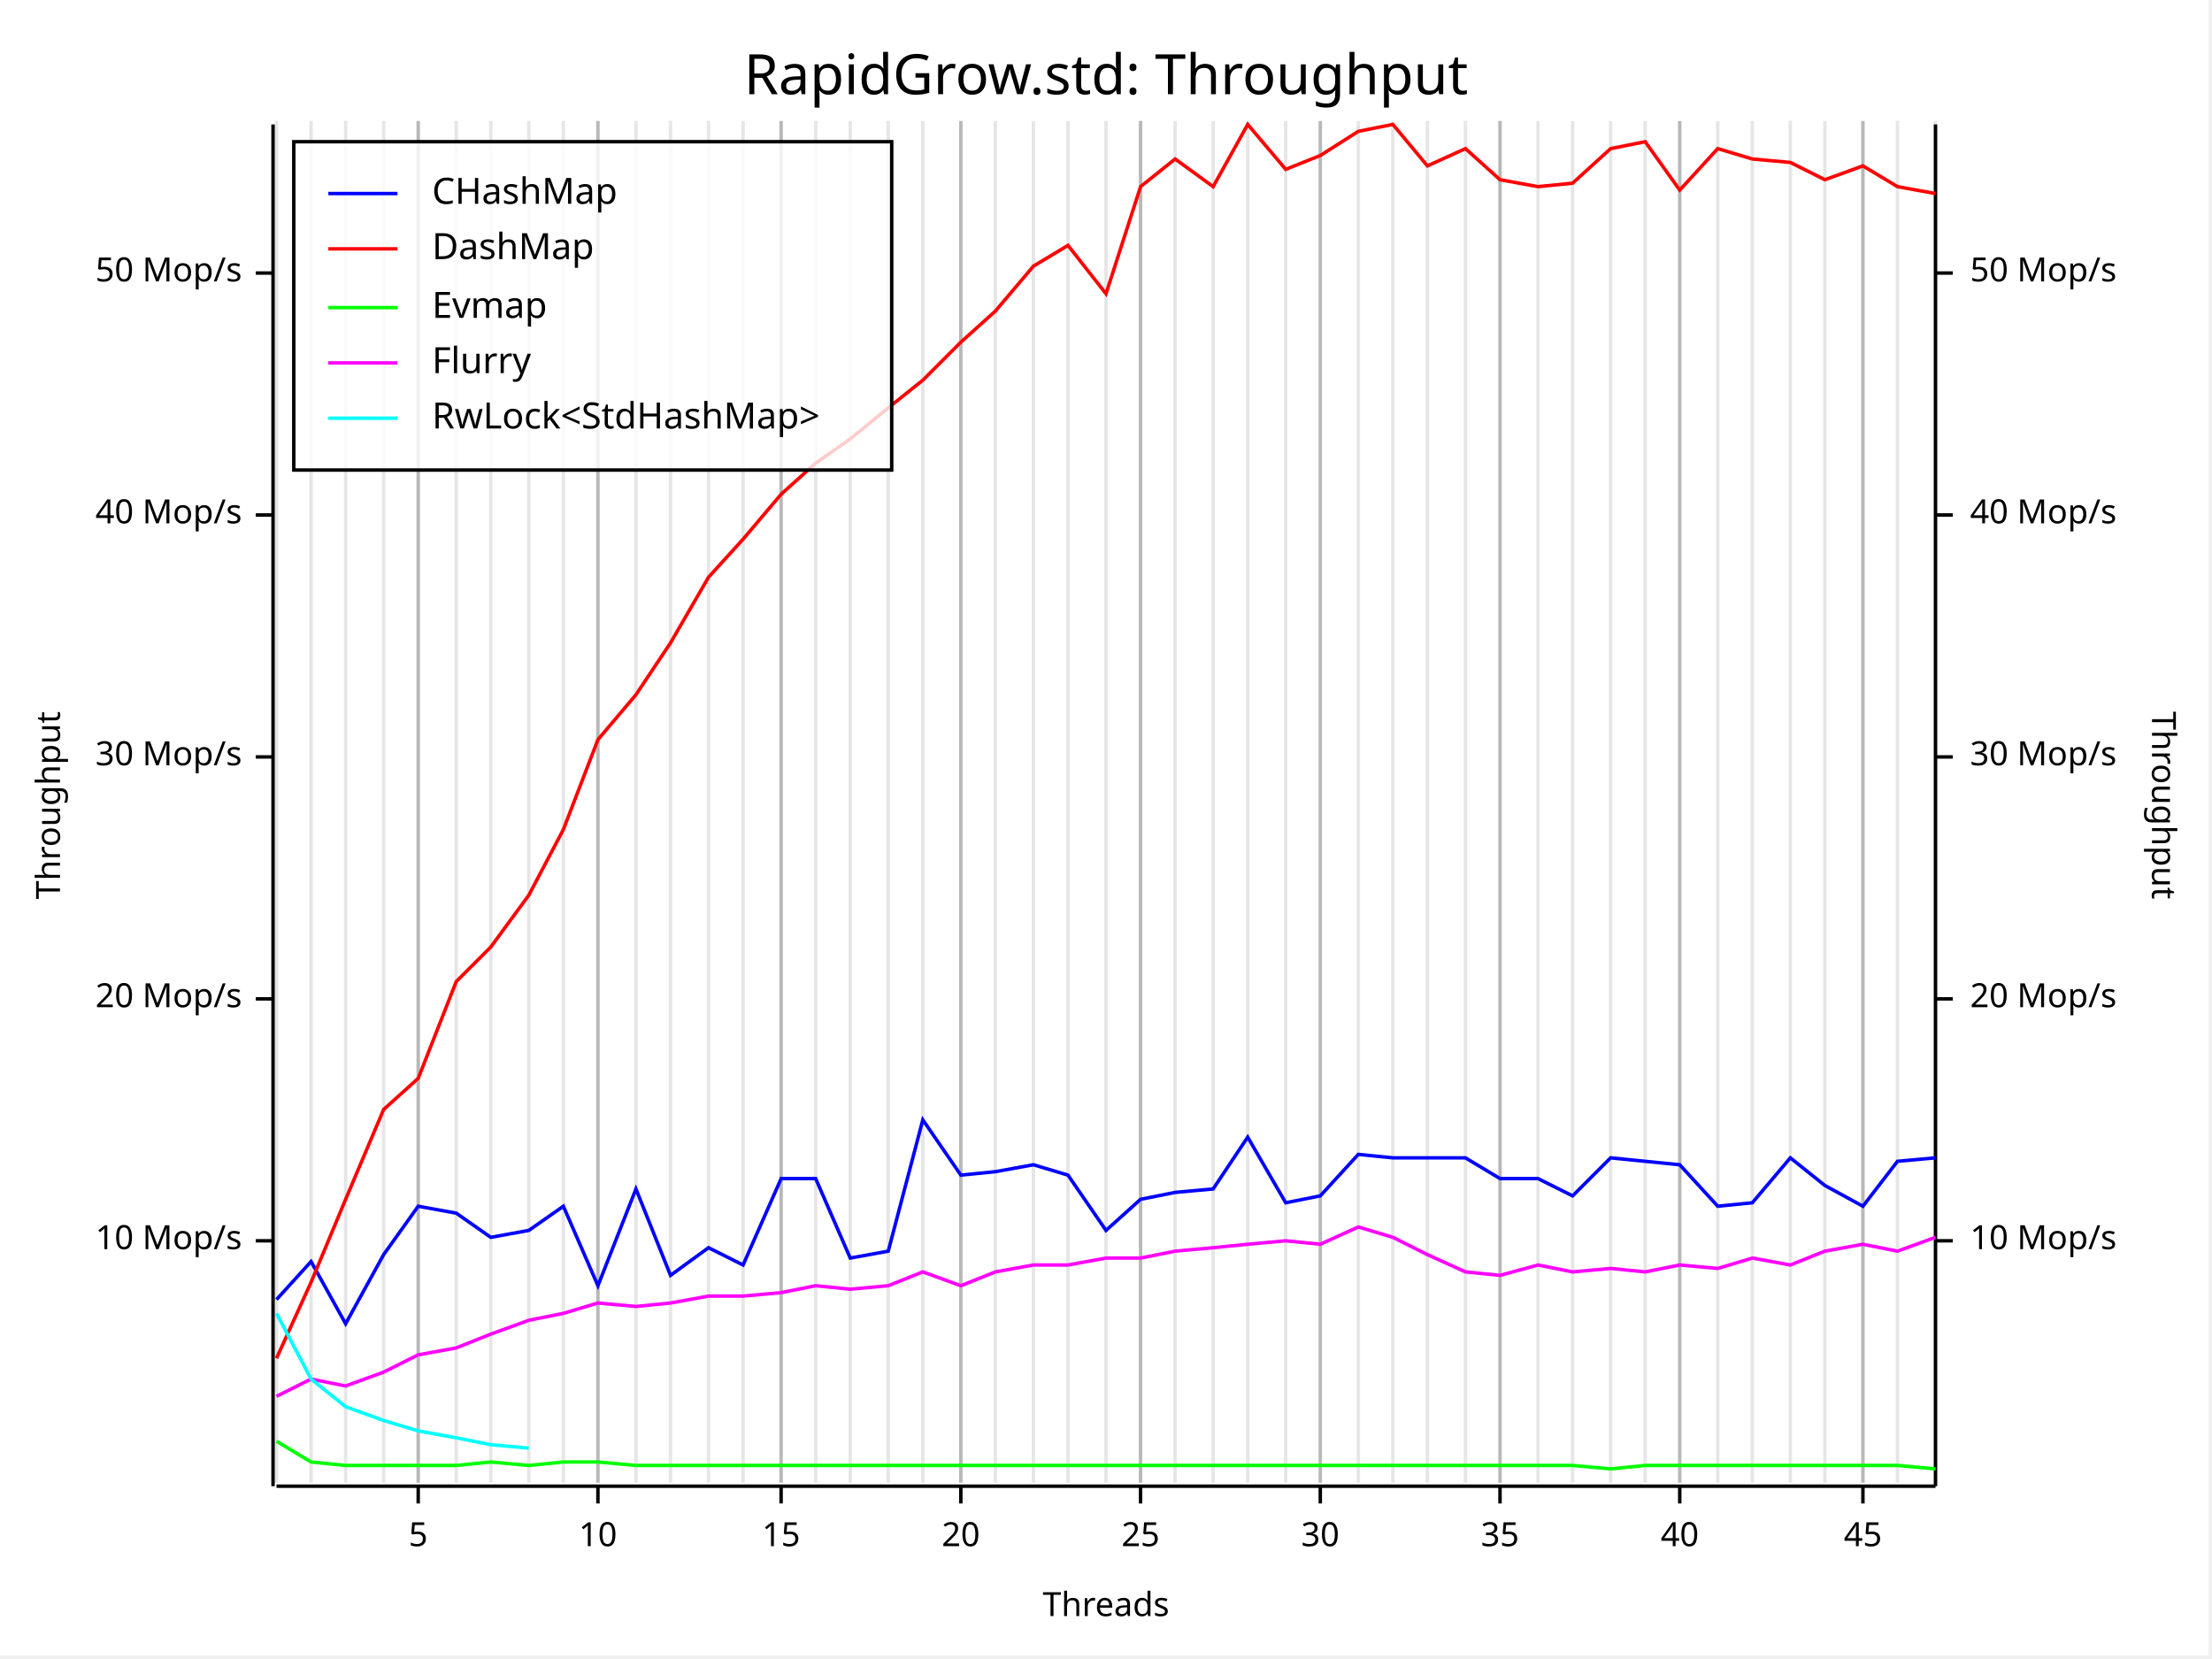
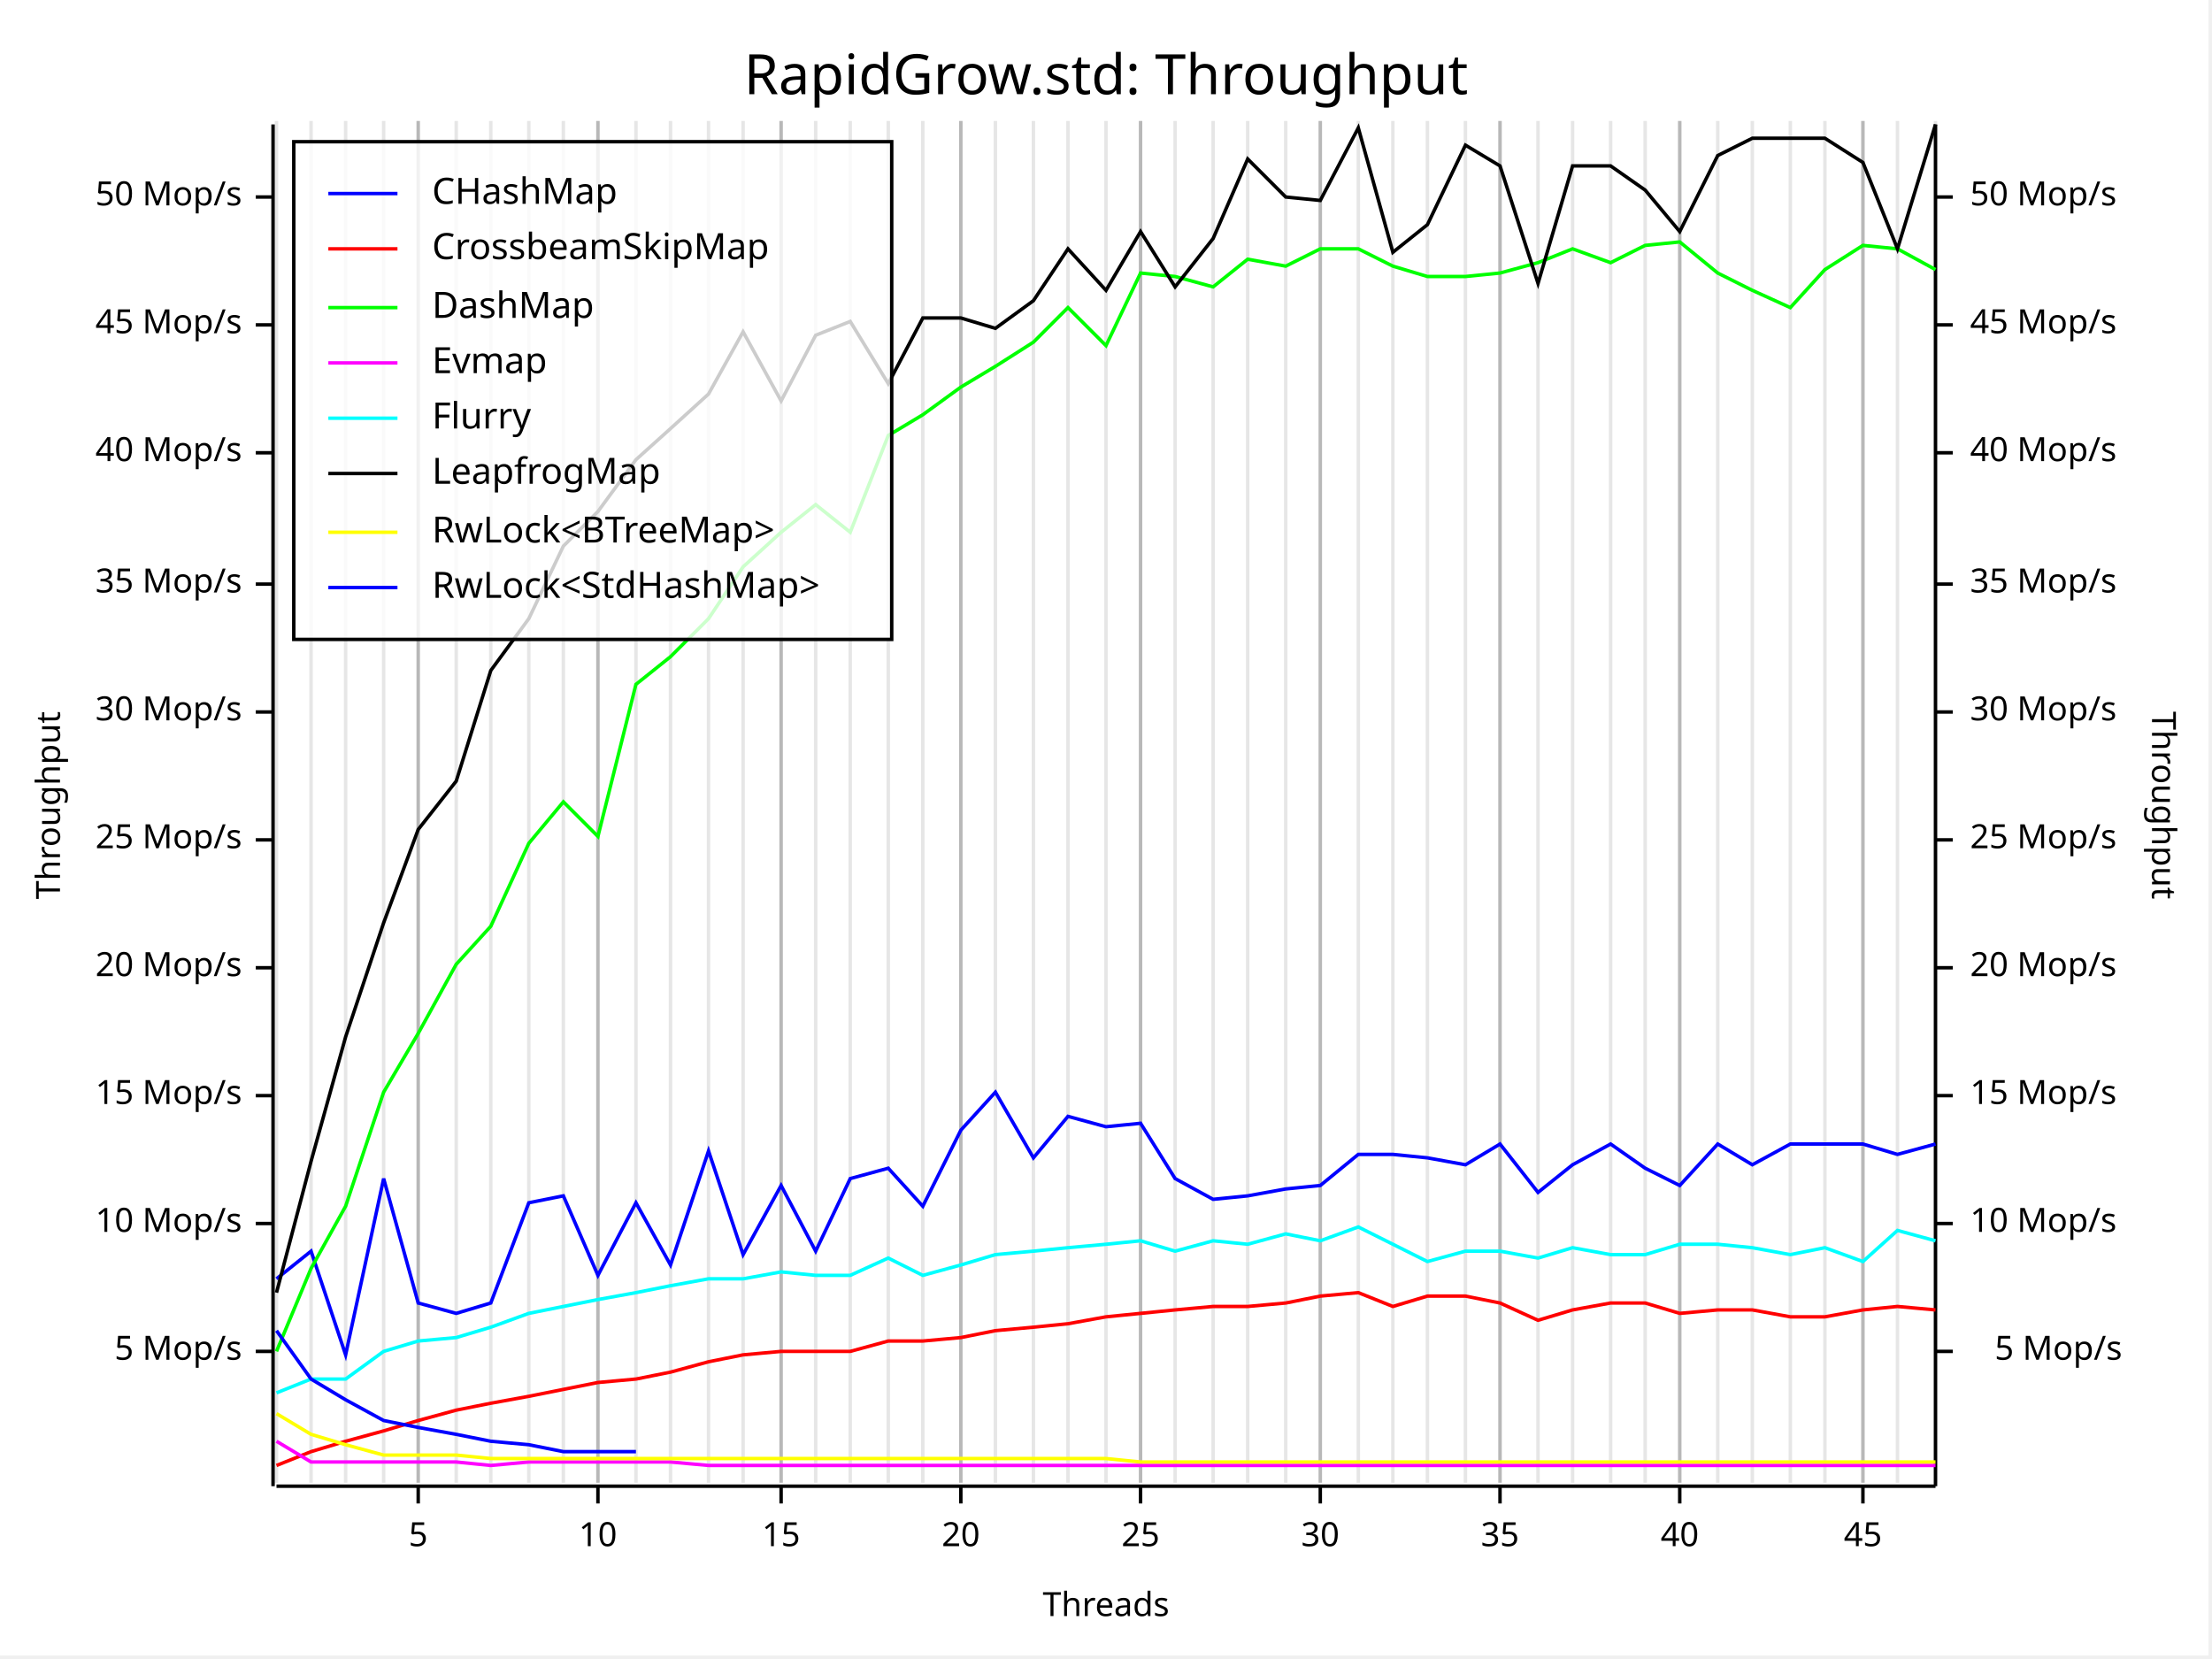
<svg xmlns="http://www.w3.org/2000/svg" width="640" height="480" viewBox="0 0 640 480">
  <rect x="0" y="0" width="639" height="479" opacity="1" fill="#FFFFFF" stroke="none" />
  <text x="320" y="15" dy="0.76em" text-anchor="middle" font-family="Fira Code" font-size="16.129" opacity="1" fill="#000000">
RapidGrow.std: Throughput
</text>
  <line opacity="0.1" stroke="#000000" stroke-width="1" x1="80" y1="429" x2="80" y2="35" />
  <line opacity="0.1" stroke="#000000" stroke-width="1" x1="90" y1="429" x2="90" y2="35" />
  <line opacity="0.1" stroke="#000000" stroke-width="1" x1="100" y1="429" x2="100" y2="35" />
  <line opacity="0.1" stroke="#000000" stroke-width="1" x1="111" y1="429" x2="111" y2="35" />
  <line opacity="0.1" stroke="#000000" stroke-width="1" x1="121" y1="429" x2="121" y2="35" />
  <line opacity="0.1" stroke="#000000" stroke-width="1" x1="132" y1="429" x2="132" y2="35" />
  <line opacity="0.1" stroke="#000000" stroke-width="1" x1="142" y1="429" x2="142" y2="35" />
  <line opacity="0.1" stroke="#000000" stroke-width="1" x1="153" y1="429" x2="153" y2="35" />
  <line opacity="0.1" stroke="#000000" stroke-width="1" x1="163" y1="429" x2="163" y2="35" />
  <line opacity="0.1" stroke="#000000" stroke-width="1" x1="173" y1="429" x2="173" y2="35" />
  <line opacity="0.1" stroke="#000000" stroke-width="1" x1="184" y1="429" x2="184" y2="35" />
  <line opacity="0.1" stroke="#000000" stroke-width="1" x1="194" y1="429" x2="194" y2="35" />
  <line opacity="0.1" stroke="#000000" stroke-width="1" x1="205" y1="429" x2="205" y2="35" />
  <line opacity="0.1" stroke="#000000" stroke-width="1" x1="215" y1="429" x2="215" y2="35" />
  <line opacity="0.1" stroke="#000000" stroke-width="1" x1="226" y1="429" x2="226" y2="35" />
  <line opacity="0.1" stroke="#000000" stroke-width="1" x1="236" y1="429" x2="236" y2="35" />
  <line opacity="0.1" stroke="#000000" stroke-width="1" x1="246" y1="429" x2="246" y2="35" />
  <line opacity="0.1" stroke="#000000" stroke-width="1" x1="257" y1="429" x2="257" y2="35" />
  <line opacity="0.1" stroke="#000000" stroke-width="1" x1="267" y1="429" x2="267" y2="35" />
  <line opacity="0.1" stroke="#000000" stroke-width="1" x1="278" y1="429" x2="278" y2="35" />
  <line opacity="0.1" stroke="#000000" stroke-width="1" x1="288" y1="429" x2="288" y2="35" />
  <line opacity="0.1" stroke="#000000" stroke-width="1" x1="299" y1="429" x2="299" y2="35" />
  <line opacity="0.1" stroke="#000000" stroke-width="1" x1="309" y1="429" x2="309" y2="35" />
  <line opacity="0.1" stroke="#000000" stroke-width="1" x1="320" y1="429" x2="320" y2="35" />
  <line opacity="0.1" stroke="#000000" stroke-width="1" x1="330" y1="429" x2="330" y2="35" />
  <line opacity="0.1" stroke="#000000" stroke-width="1" x1="340" y1="429" x2="340" y2="35" />
  <line opacity="0.1" stroke="#000000" stroke-width="1" x1="351" y1="429" x2="351" y2="35" />
  <line opacity="0.1" stroke="#000000" stroke-width="1" x1="361" y1="429" x2="361" y2="35" />
  <line opacity="0.1" stroke="#000000" stroke-width="1" x1="372" y1="429" x2="372" y2="35" />
  <line opacity="0.1" stroke="#000000" stroke-width="1" x1="382" y1="429" x2="382" y2="35" />
  <line opacity="0.1" stroke="#000000" stroke-width="1" x1="393" y1="429" x2="393" y2="35" />
  <line opacity="0.1" stroke="#000000" stroke-width="1" x1="403" y1="429" x2="403" y2="35" />
  <line opacity="0.1" stroke="#000000" stroke-width="1" x1="413" y1="429" x2="413" y2="35" />
  <line opacity="0.1" stroke="#000000" stroke-width="1" x1="424" y1="429" x2="424" y2="35" />
  <line opacity="0.1" stroke="#000000" stroke-width="1" x1="434" y1="429" x2="434" y2="35" />
  <line opacity="0.1" stroke="#000000" stroke-width="1" x1="445" y1="429" x2="445" y2="35" />
  <line opacity="0.1" stroke="#000000" stroke-width="1" x1="455" y1="429" x2="455" y2="35" />
  <line opacity="0.1" stroke="#000000" stroke-width="1" x1="466" y1="429" x2="466" y2="35" />
  <line opacity="0.1" stroke="#000000" stroke-width="1" x1="476" y1="429" x2="476" y2="35" />
  <line opacity="0.1" stroke="#000000" stroke-width="1" x1="486" y1="429" x2="486" y2="35" />
  <line opacity="0.1" stroke="#000000" stroke-width="1" x1="497" y1="429" x2="497" y2="35" />
  <line opacity="0.1" stroke="#000000" stroke-width="1" x1="507" y1="429" x2="507" y2="35" />
  <line opacity="0.1" stroke="#000000" stroke-width="1" x1="518" y1="429" x2="518" y2="35" />
  <line opacity="0.1" stroke="#000000" stroke-width="1" x1="528" y1="429" x2="528" y2="35" />
  <line opacity="0.1" stroke="#000000" stroke-width="1" x1="539" y1="429" x2="539" y2="35" />
  <line opacity="0.1" stroke="#000000" stroke-width="1" x1="549" y1="429" x2="549" y2="35" />
  <line opacity="0.1" stroke="#000000" stroke-width="1" x1="560" y1="429" x2="560" y2="35" />
  <text x="10" y="233" dy="0.76em" text-anchor="middle" font-family="sans-serif" font-size="9.677" opacity="1" fill="#000000" transform="rotate(270, 10, 233)">
Throughput
</text>
  <text x="320" y="470" dy="-0.5ex" text-anchor="middle" font-family="sans-serif" font-size="9.677" opacity="1" fill="#000000">
Threads
</text>
  <text x="630" y="233" dy="0.76em" text-anchor="middle" font-family="sans-serif" font-size="9.677" opacity="1" fill="#000000" transform="rotate(90, 630, 233)">
Throughput
</text>
  <line opacity="0.2" stroke="#000000" stroke-width="1" x1="121" y1="429" x2="121" y2="35" />
  <line opacity="0.2" stroke="#000000" stroke-width="1" x1="173" y1="429" x2="173" y2="35" />
  <line opacity="0.2" stroke="#000000" stroke-width="1" x1="226" y1="429" x2="226" y2="35" />
  <line opacity="0.2" stroke="#000000" stroke-width="1" x1="278" y1="429" x2="278" y2="35" />
  <line opacity="0.2" stroke="#000000" stroke-width="1" x1="330" y1="429" x2="330" y2="35" />
  <line opacity="0.2" stroke="#000000" stroke-width="1" x1="382" y1="429" x2="382" y2="35" />
  <line opacity="0.2" stroke="#000000" stroke-width="1" x1="434" y1="429" x2="434" y2="35" />
  <line opacity="0.2" stroke="#000000" stroke-width="1" x1="486" y1="429" x2="486" y2="35" />
  <line opacity="0.2" stroke="#000000" stroke-width="1" x1="539" y1="429" x2="539" y2="35" />
  <polyline fill="none" opacity="1" stroke="#000000" stroke-width="1" points="79,36 79,430 " />
-   <text x="70" y="359" dy="0.5ex" text-anchor="end" font-family="sans-serif" font-size="9.677" opacity="1" fill="#000000">
+   <text x="70" y="391" dy="0.5ex" text-anchor="end" font-family="sans-serif" font-size="9.677" opacity="1" fill="#000000">
+ 5 Mop/s
+ </text>
+   <polyline fill="none" opacity="1" stroke="#000000" stroke-width="1" points="74,391 79,391 " />
+   <text x="70" y="354" dy="0.5ex" text-anchor="end" font-family="sans-serif" font-size="9.677" opacity="1" fill="#000000">
10 Mop/s
</text>
-   <polyline fill="none" opacity="1" stroke="#000000" stroke-width="1" points="74,359 79,359 " />
-   <text x="70" y="289" dy="0.5ex" text-anchor="end" font-family="sans-serif" font-size="9.677" opacity="1" fill="#000000">
+   <polyline fill="none" opacity="1" stroke="#000000" stroke-width="1" points="74,354 79,354 " />
+   <text x="70" y="317" dy="0.5ex" text-anchor="end" font-family="sans-serif" font-size="9.677" opacity="1" fill="#000000">
+ 15 Mop/s
+ </text>
+   <polyline fill="none" opacity="1" stroke="#000000" stroke-width="1" points="74,317 79,317 " />
+   <text x="70" y="280" dy="0.5ex" text-anchor="end" font-family="sans-serif" font-size="9.677" opacity="1" fill="#000000">
20 Mop/s
</text>
-   <polyline fill="none" opacity="1" stroke="#000000" stroke-width="1" points="74,289 79,289 " />
-   <text x="70" y="219" dy="0.5ex" text-anchor="end" font-family="sans-serif" font-size="9.677" opacity="1" fill="#000000">
+   <polyline fill="none" opacity="1" stroke="#000000" stroke-width="1" points="74,280 79,280 " />
+   <text x="70" y="243" dy="0.5ex" text-anchor="end" font-family="sans-serif" font-size="9.677" opacity="1" fill="#000000">
+ 25 Mop/s
+ </text>
+   <polyline fill="none" opacity="1" stroke="#000000" stroke-width="1" points="74,243 79,243 " />
+   <text x="70" y="206" dy="0.5ex" text-anchor="end" font-family="sans-serif" font-size="9.677" opacity="1" fill="#000000">
30 Mop/s
</text>
-   <polyline fill="none" opacity="1" stroke="#000000" stroke-width="1" points="74,219 79,219 " />
-   <text x="70" y="149" dy="0.5ex" text-anchor="end" font-family="sans-serif" font-size="9.677" opacity="1" fill="#000000">
+   <polyline fill="none" opacity="1" stroke="#000000" stroke-width="1" points="74,206 79,206 " />
+   <text x="70" y="169" dy="0.5ex" text-anchor="end" font-family="sans-serif" font-size="9.677" opacity="1" fill="#000000">
+ 35 Mop/s
+ </text>
+   <polyline fill="none" opacity="1" stroke="#000000" stroke-width="1" points="74,169 79,169 " />
+   <text x="70" y="131" dy="0.5ex" text-anchor="end" font-family="sans-serif" font-size="9.677" opacity="1" fill="#000000">
40 Mop/s
</text>
-   <polyline fill="none" opacity="1" stroke="#000000" stroke-width="1" points="74,149 79,149 " />
-   <text x="70" y="79" dy="0.5ex" text-anchor="end" font-family="sans-serif" font-size="9.677" opacity="1" fill="#000000">
+   <polyline fill="none" opacity="1" stroke="#000000" stroke-width="1" points="74,131 79,131 " />
+   <text x="70" y="94" dy="0.5ex" text-anchor="end" font-family="sans-serif" font-size="9.677" opacity="1" fill="#000000">
+ 45 Mop/s
+ </text>
+   <polyline fill="none" opacity="1" stroke="#000000" stroke-width="1" points="74,94 79,94 " />
+   <text x="70" y="57" dy="0.5ex" text-anchor="end" font-family="sans-serif" font-size="9.677" opacity="1" fill="#000000">
50 Mop/s
</text>
-   <polyline fill="none" opacity="1" stroke="#000000" stroke-width="1" points="74,79 79,79 " />
+   <polyline fill="none" opacity="1" stroke="#000000" stroke-width="1" points="74,57 79,57 " />
  <polyline fill="none" opacity="1" stroke="#000000" stroke-width="1" points="80,430 560,430 " />
  <text x="121" y="440" dy="0.76em" text-anchor="middle" font-family="sans-serif" font-size="9.677" opacity="1" fill="#000000">
5
</text>
  <polyline fill="none" opacity="1" stroke="#000000" stroke-width="1" points="121,430 121,435 " />
  <text x="173" y="440" dy="0.76em" text-anchor="middle" font-family="sans-serif" font-size="9.677" opacity="1" fill="#000000">
10
</text>
  <polyline fill="none" opacity="1" stroke="#000000" stroke-width="1" points="173,430 173,435 " />
  <text x="226" y="440" dy="0.76em" text-anchor="middle" font-family="sans-serif" font-size="9.677" opacity="1" fill="#000000">
15
</text>
  <polyline fill="none" opacity="1" stroke="#000000" stroke-width="1" points="226,430 226,435 " />
  <text x="278" y="440" dy="0.76em" text-anchor="middle" font-family="sans-serif" font-size="9.677" opacity="1" fill="#000000">
20
</text>
  <polyline fill="none" opacity="1" stroke="#000000" stroke-width="1" points="278,430 278,435 " />
  <text x="330" y="440" dy="0.76em" text-anchor="middle" font-family="sans-serif" font-size="9.677" opacity="1" fill="#000000">
25
</text>
  <polyline fill="none" opacity="1" stroke="#000000" stroke-width="1" points="330,430 330,435 " />
  <text x="382" y="440" dy="0.76em" text-anchor="middle" font-family="sans-serif" font-size="9.677" opacity="1" fill="#000000">
30
</text>
  <polyline fill="none" opacity="1" stroke="#000000" stroke-width="1" points="382,430 382,435 " />
  <text x="434" y="440" dy="0.76em" text-anchor="middle" font-family="sans-serif" font-size="9.677" opacity="1" fill="#000000">
35
</text>
  <polyline fill="none" opacity="1" stroke="#000000" stroke-width="1" points="434,430 434,435 " />
  <text x="486" y="440" dy="0.76em" text-anchor="middle" font-family="sans-serif" font-size="9.677" opacity="1" fill="#000000">
40
</text>
  <polyline fill="none" opacity="1" stroke="#000000" stroke-width="1" points="486,430 486,435 " />
  <text x="539" y="440" dy="0.76em" text-anchor="middle" font-family="sans-serif" font-size="9.677" opacity="1" fill="#000000">
45
</text>
  <polyline fill="none" opacity="1" stroke="#000000" stroke-width="1" points="539,430 539,435 " />
  <polyline fill="none" opacity="1" stroke="#000000" stroke-width="1" points="560,36 560,430 " />
-   <text x="570" y="359" dy="0.5ex" text-anchor="start" font-family="sans-serif" font-size="9.677" opacity="1" fill="#000000">
+   <text x="614" y="391" dy="0.5ex" text-anchor="end" font-family="sans-serif" font-size="9.677" opacity="1" fill="#000000">
+ 5 Mop/s
+ </text>
+   <polyline fill="none" opacity="1" stroke="#000000" stroke-width="1" points="560,391 565,391 " />
+   <text x="570" y="354" dy="0.5ex" text-anchor="start" font-family="sans-serif" font-size="9.677" opacity="1" fill="#000000">
10 Mop/s
</text>
-   <polyline fill="none" opacity="1" stroke="#000000" stroke-width="1" points="560,359 565,359 " />
-   <text x="570" y="289" dy="0.5ex" text-anchor="start" font-family="sans-serif" font-size="9.677" opacity="1" fill="#000000">
+   <polyline fill="none" opacity="1" stroke="#000000" stroke-width="1" points="560,354 565,354 " />
+   <text x="570" y="317" dy="0.5ex" text-anchor="start" font-family="sans-serif" font-size="9.677" opacity="1" fill="#000000">
+ 15 Mop/s
+ </text>
+   <polyline fill="none" opacity="1" stroke="#000000" stroke-width="1" points="560,317 565,317 " />
+   <text x="570" y="280" dy="0.5ex" text-anchor="start" font-family="sans-serif" font-size="9.677" opacity="1" fill="#000000">
20 Mop/s
</text>
-   <polyline fill="none" opacity="1" stroke="#000000" stroke-width="1" points="560,289 565,289 " />
-   <text x="570" y="219" dy="0.5ex" text-anchor="start" font-family="sans-serif" font-size="9.677" opacity="1" fill="#000000">
+   <polyline fill="none" opacity="1" stroke="#000000" stroke-width="1" points="560,280 565,280 " />
+   <text x="570" y="243" dy="0.5ex" text-anchor="start" font-family="sans-serif" font-size="9.677" opacity="1" fill="#000000">
+ 25 Mop/s
+ </text>
+   <polyline fill="none" opacity="1" stroke="#000000" stroke-width="1" points="560,243 565,243 " />
+   <text x="570" y="206" dy="0.5ex" text-anchor="start" font-family="sans-serif" font-size="9.677" opacity="1" fill="#000000">
30 Mop/s
</text>
-   <polyline fill="none" opacity="1" stroke="#000000" stroke-width="1" points="560,219 565,219 " />
-   <text x="570" y="149" dy="0.5ex" text-anchor="start" font-family="sans-serif" font-size="9.677" opacity="1" fill="#000000">
+   <polyline fill="none" opacity="1" stroke="#000000" stroke-width="1" points="560,206 565,206 " />
+   <text x="570" y="169" dy="0.5ex" text-anchor="start" font-family="sans-serif" font-size="9.677" opacity="1" fill="#000000">
+ 35 Mop/s
+ </text>
+   <polyline fill="none" opacity="1" stroke="#000000" stroke-width="1" points="560,169 565,169 " />
+   <text x="570" y="131" dy="0.5ex" text-anchor="start" font-family="sans-serif" font-size="9.677" opacity="1" fill="#000000">
40 Mop/s
</text>
-   <polyline fill="none" opacity="1" stroke="#000000" stroke-width="1" points="560,149 565,149 " />
-   <text x="570" y="79" dy="0.5ex" text-anchor="start" font-family="sans-serif" font-size="9.677" opacity="1" fill="#000000">
+   <polyline fill="none" opacity="1" stroke="#000000" stroke-width="1" points="560,131 565,131 " />
+   <text x="570" y="94" dy="0.5ex" text-anchor="start" font-family="sans-serif" font-size="9.677" opacity="1" fill="#000000">
+ 45 Mop/s
+ </text>
+   <polyline fill="none" opacity="1" stroke="#000000" stroke-width="1" points="560,94 565,94 " />
+   <text x="570" y="57" dy="0.5ex" text-anchor="start" font-family="sans-serif" font-size="9.677" opacity="1" fill="#000000">
50 Mop/s
</text>
-   <polyline fill="none" opacity="1" stroke="#000000" stroke-width="1" points="560,79 565,79 " />
-   <polyline fill="none" opacity="1" stroke="#0000FF" stroke-width="1" points="80,376 90,365 100,383 111,363 121,349 132,351 142,358 153,356 163,349 173,372 184,344 194,369 205,361 215,366 226,341 236,341 246,364 257,362 267,324 278,340 288,339 299,337 309,340 320,356 330,347 340,345 351,344 361,329 372,348 382,346 393,334 403,335 413,335 424,335 434,341 445,341 455,346 466,335 476,336 486,337 497,349 507,348 518,335 528,343 539,349 549,336 560,335 " />
-   <polyline fill="none" opacity="1" stroke="#FF0000" stroke-width="1" points="80,393 90,371 100,347 111,321 121,312 132,284 142,274 153,259 163,240 173,214 184,201 194,186 205,167 215,156 226,143 236,134 246,127 257,118 267,110 278,99 288,90 299,77 309,71 320,85 330,54 340,46 351,54 361,36 372,49 382,45 393,38 403,36 413,48 424,43 434,52 445,54 455,53 466,43 476,41 486,55 497,43 507,46 518,47 528,52 539,48 549,54 560,56 " />
-   <polyline fill="none" opacity="1" stroke="#00FF00" stroke-width="1" points="80,417 90,423 100,424 111,424 121,424 132,424 142,423 153,424 163,423 173,423 184,424 194,424 205,424 215,424 226,424 236,424 246,424 257,424 267,424 278,424 288,424 299,424 309,424 320,424 330,424 340,424 351,424 361,424 372,424 382,424 393,424 403,424 413,424 424,424 434,424 445,424 455,424 466,425 476,424 486,424 497,424 507,424 518,424 528,424 539,424 549,424 560,425 " />
-   <polyline fill="none" opacity="1" stroke="#FF00FF" stroke-width="1" points="80,404 90,399 100,401 111,397 121,392 132,390 142,386 153,382 163,380 173,377 184,378 194,377 205,375 215,375 226,374 236,372 246,373 257,372 267,368 278,372 288,368 299,366 309,366 320,364 330,364 340,362 351,361 361,360 372,359 382,360 393,355 403,358 413,363 424,368 434,369 445,366 455,368 466,367 476,368 486,366 497,367 507,364 518,366 528,362 539,360 549,362 560,358 " />
-   <polyline fill="none" opacity="1" stroke="#00FFFF" stroke-width="1" points="80,380 90,399 100,407 111,411 121,414 132,416 142,418 153,419 " />
-   <rect x="85" y="41" width="173" height="95" opacity="0.8" fill="#FFFFFF" stroke="none" />
-   <rect x="85" y="41" width="173" height="95" opacity="1" fill="none" stroke="#000000" />
+   <polyline fill="none" opacity="1" stroke="#000000" stroke-width="1" points="560,57 565,57 " />
+   <polyline fill="none" opacity="1" stroke="#0000FF" stroke-width="1" points="80,370 90,362 100,392 111,341 121,377 132,380 142,377 153,348 163,346 173,369 184,348 194,366 205,333 215,363 226,343 236,362 246,341 257,338 267,349 278,327 288,316 299,335 309,323 320,326 330,325 340,341 351,347 361,346 372,344 382,343 393,334 403,334 413,335 424,337 434,331 445,345 455,337 466,331 476,338 486,343 497,331 507,337 518,331 528,331 539,331 549,334 560,331 " />
+   <polyline fill="none" opacity="1" stroke="#FF0000" stroke-width="1" points="80,424 90,420 100,417 111,414 121,411 132,408 142,406 153,404 163,402 173,400 184,399 194,397 205,394 215,392 226,391 236,391 246,391 257,388 267,388 278,387 288,385 299,384 309,383 320,381 330,380 340,379 351,378 361,378 372,377 382,375 393,374 403,378 413,375 424,375 434,377 445,382 455,379 466,377 476,377 486,380 497,379 507,379 518,381 528,381 539,379 549,378 560,379 " />
+   <polyline fill="none" opacity="1" stroke="#00FF00" stroke-width="1" points="80,391 90,367 100,349 111,316 121,299 132,279 142,268 153,244 163,232 173,242 184,198 194,190 205,179 215,164 226,154 236,146 246,154 257,126 267,120 278,112 288,106 299,99 309,89 320,100 330,79 340,80 351,83 361,75 372,77 382,72 393,72 403,77 413,80 424,80 434,79 445,76 455,72 466,76 476,71 486,70 497,79 507,84 518,89 528,78 539,71 549,72 560,78 " />
+   <polyline fill="none" opacity="1" stroke="#FF00FF" stroke-width="1" points="80,417 90,423 100,423 111,423 121,423 132,423 142,424 153,423 163,423 173,423 184,423 194,423 205,424 215,424 226,424 236,424 246,424 257,424 267,424 278,424 288,424 299,424 309,424 320,424 330,424 340,424 351,424 361,424 372,424 382,424 393,424 403,424 413,424 424,424 434,424 445,424 455,424 466,424 476,424 486,424 497,424 507,424 518,424 528,424 539,424 549,424 560,424 " />
+   <polyline fill="none" opacity="1" stroke="#00FFFF" stroke-width="1" points="80,403 90,399 100,399 111,391 121,388 132,387 142,384 153,380 163,378 173,376 184,374 194,372 205,370 215,370 226,368 236,369 246,369 257,364 267,369 278,366 288,363 299,362 309,361 320,360 330,359 340,362 351,359 361,360 372,357 382,359 393,355 403,360 413,365 424,362 434,362 445,364 455,361 466,363 476,363 486,360 497,360 507,361 518,363 528,361 539,365 549,356 560,359 " />
+   <polyline fill="none" opacity="1" stroke="#000000" stroke-width="1" points="80,374 90,336 100,300 111,267 121,240 132,226 142,194 153,179 163,158 173,148 184,133 194,124 205,114 215,96 226,116 236,97 246,93 257,111 267,92 278,92 288,95 299,87 309,72 320,84 330,67 340,83 351,69 361,46 372,57 382,58 393,37 403,73 413,65 424,42 434,48 445,82 455,48 466,48 476,55 486,67 497,45 507,40 518,40 528,40 539,47 549,72 560,36 " />
+   <polyline fill="none" opacity="1" stroke="#FFFF00" stroke-width="1" points="80,409 90,415 100,418 111,421 121,421 132,421 142,422 153,422 163,422 173,422 184,422 194,422 205,422 215,422 226,422 236,422 246,422 257,422 267,422 278,422 288,422 299,422 309,422 320,422 330,423 340,423 351,423 361,423 372,423 382,423 393,423 403,423 413,423 424,423 434,423 445,423 455,423 466,423 476,423 486,423 497,423 507,423 518,423 528,423 539,423 549,423 560,423 " />
+   <polyline fill="none" opacity="1" stroke="#0000FF" stroke-width="1" points="80,385 90,399 100,405 111,411 121,413 132,415 142,417 153,418 163,420 173,420 184,420 " />
+   <rect x="85" y="41" width="173" height="144" opacity="0.8" fill="#FFFFFF" stroke="none" />
+   <rect x="85" y="41" width="173" height="144" opacity="1" fill="none" stroke="#000000" />
  <text x="125" y="51" dy="0.76em" text-anchor="start" font-family="Fira Code" font-size="10.484" opacity="1" fill="#000000">
CHashMap
</text>
  <text x="125" y="67" dy="0.76em" text-anchor="start" font-family="Fira Code" font-size="10.484" opacity="1" fill="#000000">
+ CrossbeamSkipMap
+ </text>
+   <text x="125" y="84" dy="0.76em" text-anchor="start" font-family="Fira Code" font-size="10.484" opacity="1" fill="#000000">
DashMap
</text>
-   <text x="125" y="84" dy="0.76em" text-anchor="start" font-family="Fira Code" font-size="10.484" opacity="1" fill="#000000">
+   <text x="125" y="100" dy="0.76em" text-anchor="start" font-family="Fira Code" font-size="10.484" opacity="1" fill="#000000">
Evmap
</text>
-   <text x="125" y="100" dy="0.76em" text-anchor="start" font-family="Fira Code" font-size="10.484" opacity="1" fill="#000000">
+   <text x="125" y="116" dy="0.76em" text-anchor="start" font-family="Fira Code" font-size="10.484" opacity="1" fill="#000000">
Flurry
</text>
-   <text x="125" y="116" dy="0.76em" text-anchor="start" font-family="Fira Code" font-size="10.484" opacity="1" fill="#000000">
+   <text x="125" y="132" dy="0.76em" text-anchor="start" font-family="Fira Code" font-size="10.484" opacity="1" fill="#000000">
+ LeapfrogMap
+ </text>
+   <text x="125" y="149" dy="0.76em" text-anchor="start" font-family="Fira Code" font-size="10.484" opacity="1" fill="#000000">
+ RwLock&lt;BTreeMap&gt;
+ </text>
+   <text x="125" y="165" dy="0.76em" text-anchor="start" font-family="Fira Code" font-size="10.484" opacity="1" fill="#000000">
RwLock&lt;StdHashMap&gt;
</text>
  <polyline fill="none" opacity="1" stroke="#0000FF" stroke-width="1" points="95,56 115,56 " />
  <polyline fill="none" opacity="1" stroke="#FF0000" stroke-width="1" points="95,72 115,72 " />
  <polyline fill="none" opacity="1" stroke="#00FF00" stroke-width="1" points="95,89 115,89 " />
  <polyline fill="none" opacity="1" stroke="#FF00FF" stroke-width="1" points="95,105 115,105 " />
  <polyline fill="none" opacity="1" stroke="#00FFFF" stroke-width="1" points="95,121 115,121 " />
+   <polyline fill="none" opacity="1" stroke="#000000" stroke-width="1" points="95,137 115,137 " />
+   <polyline fill="none" opacity="1" stroke="#FFFF00" stroke-width="1" points="95,154 115,154 " />
+   <polyline fill="none" opacity="1" stroke="#0000FF" stroke-width="1" points="95,170 115,170 " />
</svg>
